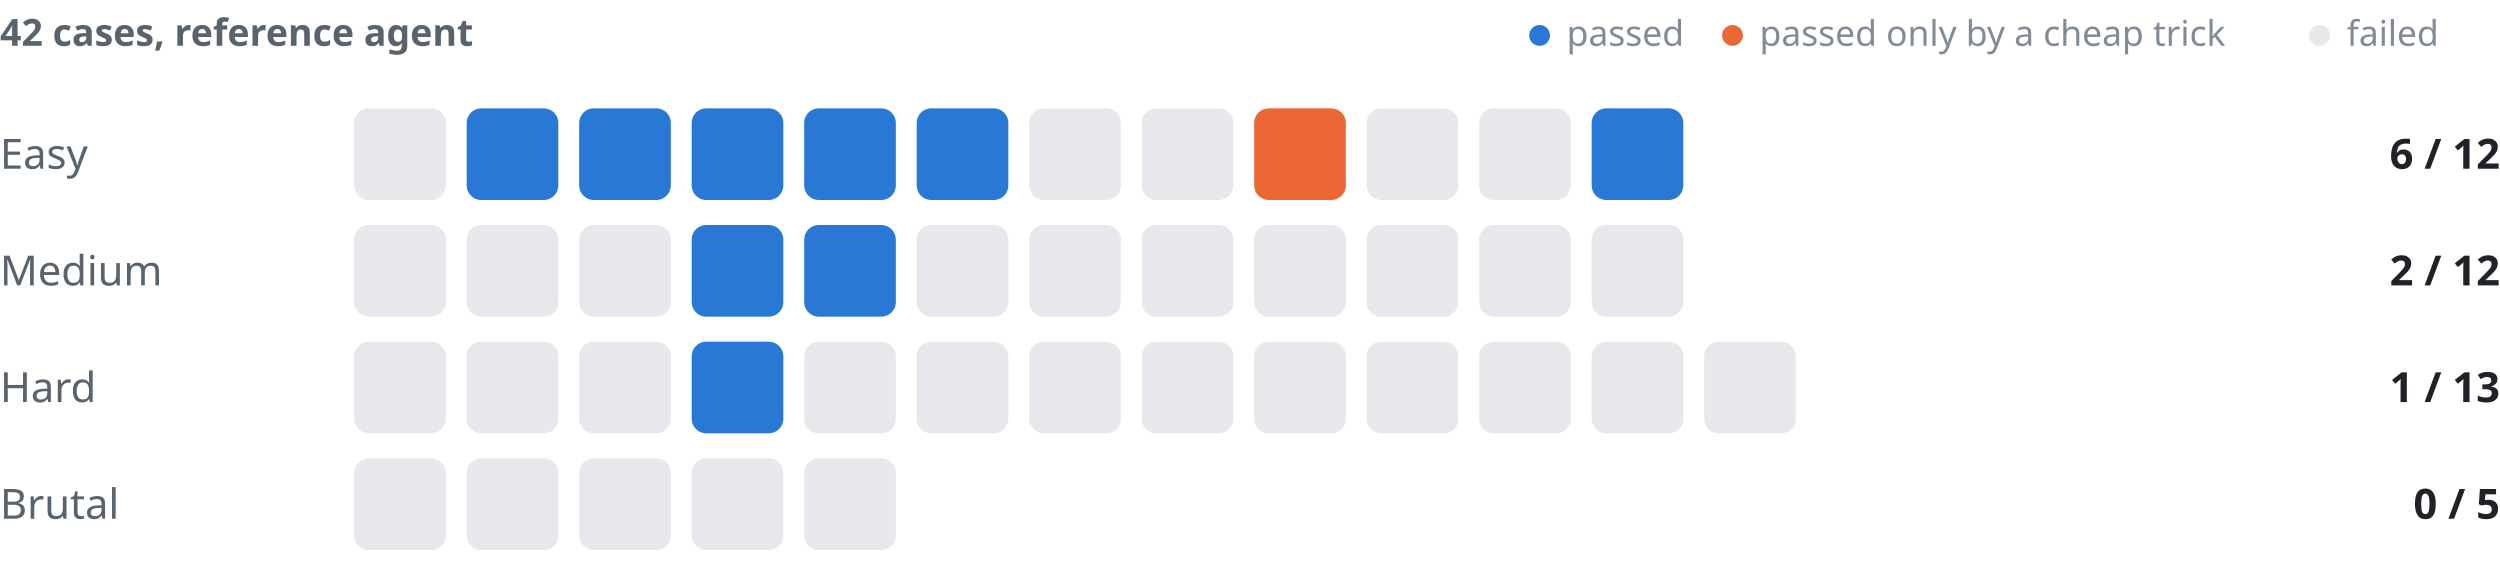
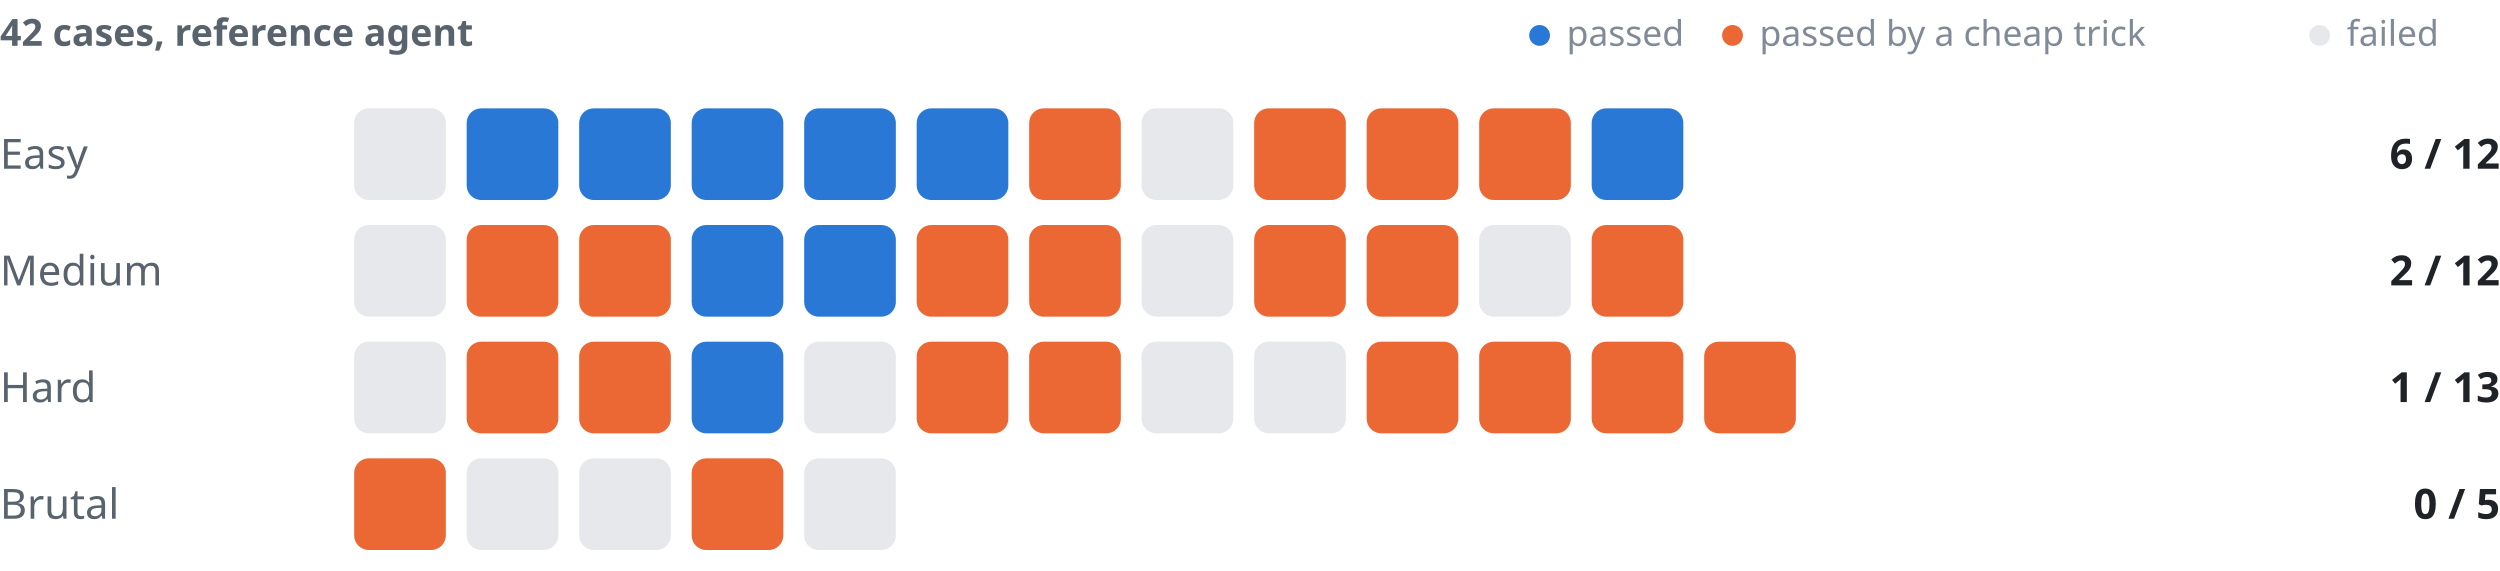
- <svg xmlns="http://www.w3.org/2000/svg" viewBox="0 0 1200 274" width="1200" height="274" role="img" aria-label="The reference agent passes 6 of 12 easy, 2 of 12 medium, 1 of 13 hard, 0 of 5 brutal cases. One cheap trick turns 1 failed case into a pass.">
+ <svg xmlns="http://www.w3.org/2000/svg" viewBox="0 0 1200 274" width="1200" height="274" role="img" aria-label="The reference agent passes 6 of 12 easy, 2 of 12 medium, 1 of 13 hard, 0 of 5 brutal cases. Across thirteen scripted cheap agents, 21 of the 33 failed cases are passed by at least one.">
  <text x="0" y="22" font-family="-apple-system, BlinkMacSystemFont, 'Segoe UI', 'Noto Sans', Helvetica, Arial, sans-serif" font-size="18" font-weight="600" fill="#59636e" text-anchor="start" style="font-variant-numeric: tabular-nums">42 cases, reference agent</text>
  <circle cx="1113.4" cy="17" r="5" fill="#e6e8eb" />
  <text x="1126.4" y="22" font-family="-apple-system, BlinkMacSystemFont, 'Segoe UI', 'Noto Sans', Helvetica, Arial, sans-serif" font-size="17" font-weight="400" fill="#818b98" text-anchor="start" style="font-variant-numeric: tabular-nums">failed</text>
  <circle cx="831.6" cy="17" r="5" fill="#eb6834" />
-   <text x="844.6" y="22" font-family="-apple-system, BlinkMacSystemFont, 'Segoe UI', 'Noto Sans', Helvetica, Arial, sans-serif" font-size="17" font-weight="400" fill="#818b98" text-anchor="start" style="font-variant-numeric: tabular-nums">passed only by a cheap trick</text>
+   <text x="844.6" y="22" font-family="-apple-system, BlinkMacSystemFont, 'Segoe UI', 'Noto Sans', Helvetica, Arial, sans-serif" font-size="17" font-weight="400" fill="#818b98" text-anchor="start" style="font-variant-numeric: tabular-nums">passed by a cheap trick</text>
  <circle cx="739" cy="17" r="5" fill="#2a78d6" />
  <text x="752" y="22" font-family="-apple-system, BlinkMacSystemFont, 'Segoe UI', 'Noto Sans', Helvetica, Arial, sans-serif" font-size="17" font-weight="400" fill="#818b98" text-anchor="start" style="font-variant-numeric: tabular-nums">passed</text>
  <text x="0" y="81" font-family="-apple-system, BlinkMacSystemFont, 'Segoe UI', 'Noto Sans', Helvetica, Arial, sans-serif" font-size="20" font-weight="400" fill="#59636e" text-anchor="start" style="font-variant-numeric: tabular-nums">Easy</text>
  <rect x="170" y="52" width="44" height="44" rx="7" fill="#e6e8eb" />
  <rect x="224" y="52" width="44" height="44" rx="7" fill="#2a78d6" />
  <rect x="278" y="52" width="44" height="44" rx="7" fill="#2a78d6" />
  <rect x="332" y="52" width="44" height="44" rx="7" fill="#2a78d6" />
  <rect x="386" y="52" width="44" height="44" rx="7" fill="#2a78d6" />
  <rect x="440" y="52" width="44" height="44" rx="7" fill="#2a78d6" />
-   <rect x="494" y="52" width="44" height="44" rx="7" fill="#e6e8eb" />
+   <rect x="494" y="52" width="44" height="44" rx="7" fill="#eb6834" />
  <rect x="548" y="52" width="44" height="44" rx="7" fill="#e6e8eb" />
  <rect x="602" y="52" width="44" height="44" rx="7" fill="#eb6834" />
-   <rect x="656" y="52" width="44" height="44" rx="7" fill="#e6e8eb" />
-   <rect x="710" y="52" width="44" height="44" rx="7" fill="#e6e8eb" />
+   <rect x="656" y="52" width="44" height="44" rx="7" fill="#eb6834" />
+   <rect x="710" y="52" width="44" height="44" rx="7" fill="#eb6834" />
  <rect x="764" y="52" width="44" height="44" rx="7" fill="#2a78d6" />
  <text x="1200" y="81" font-family="-apple-system, BlinkMacSystemFont, 'Segoe UI', 'Noto Sans', Helvetica, Arial, sans-serif" font-size="20" font-weight="600" fill="#1f2328" text-anchor="end" style="font-variant-numeric: tabular-nums">6 / 12</text>
  <text x="0" y="137" font-family="-apple-system, BlinkMacSystemFont, 'Segoe UI', 'Noto Sans', Helvetica, Arial, sans-serif" font-size="20" font-weight="400" fill="#59636e" text-anchor="start" style="font-variant-numeric: tabular-nums">Medium</text>
  <rect x="170" y="108" width="44" height="44" rx="7" fill="#e6e8eb" />
-   <rect x="224" y="108" width="44" height="44" rx="7" fill="#e6e8eb" />
-   <rect x="278" y="108" width="44" height="44" rx="7" fill="#e6e8eb" />
+   <rect x="224" y="108" width="44" height="44" rx="7" fill="#eb6834" />
+   <rect x="278" y="108" width="44" height="44" rx="7" fill="#eb6834" />
  <rect x="332" y="108" width="44" height="44" rx="7" fill="#2a78d6" />
  <rect x="386" y="108" width="44" height="44" rx="7" fill="#2a78d6" />
-   <rect x="440" y="108" width="44" height="44" rx="7" fill="#e6e8eb" />
-   <rect x="494" y="108" width="44" height="44" rx="7" fill="#e6e8eb" />
+   <rect x="440" y="108" width="44" height="44" rx="7" fill="#eb6834" />
+   <rect x="494" y="108" width="44" height="44" rx="7" fill="#eb6834" />
  <rect x="548" y="108" width="44" height="44" rx="7" fill="#e6e8eb" />
-   <rect x="602" y="108" width="44" height="44" rx="7" fill="#e6e8eb" />
-   <rect x="656" y="108" width="44" height="44" rx="7" fill="#e6e8eb" />
+   <rect x="602" y="108" width="44" height="44" rx="7" fill="#eb6834" />
+   <rect x="656" y="108" width="44" height="44" rx="7" fill="#eb6834" />
  <rect x="710" y="108" width="44" height="44" rx="7" fill="#e6e8eb" />
-   <rect x="764" y="108" width="44" height="44" rx="7" fill="#e6e8eb" />
+   <rect x="764" y="108" width="44" height="44" rx="7" fill="#eb6834" />
  <text x="1200" y="137" font-family="-apple-system, BlinkMacSystemFont, 'Segoe UI', 'Noto Sans', Helvetica, Arial, sans-serif" font-size="20" font-weight="600" fill="#1f2328" text-anchor="end" style="font-variant-numeric: tabular-nums">2 / 12</text>
  <text x="0" y="193" font-family="-apple-system, BlinkMacSystemFont, 'Segoe UI', 'Noto Sans', Helvetica, Arial, sans-serif" font-size="20" font-weight="400" fill="#59636e" text-anchor="start" style="font-variant-numeric: tabular-nums">Hard</text>
  <rect x="170" y="164" width="44" height="44" rx="7" fill="#e6e8eb" />
-   <rect x="224" y="164" width="44" height="44" rx="7" fill="#e6e8eb" />
-   <rect x="278" y="164" width="44" height="44" rx="7" fill="#e6e8eb" />
+   <rect x="224" y="164" width="44" height="44" rx="7" fill="#eb6834" />
+   <rect x="278" y="164" width="44" height="44" rx="7" fill="#eb6834" />
  <rect x="332" y="164" width="44" height="44" rx="7" fill="#2a78d6" />
  <rect x="386" y="164" width="44" height="44" rx="7" fill="#e6e8eb" />
-   <rect x="440" y="164" width="44" height="44" rx="7" fill="#e6e8eb" />
-   <rect x="494" y="164" width="44" height="44" rx="7" fill="#e6e8eb" />
+   <rect x="440" y="164" width="44" height="44" rx="7" fill="#eb6834" />
+   <rect x="494" y="164" width="44" height="44" rx="7" fill="#eb6834" />
  <rect x="548" y="164" width="44" height="44" rx="7" fill="#e6e8eb" />
  <rect x="602" y="164" width="44" height="44" rx="7" fill="#e6e8eb" />
-   <rect x="656" y="164" width="44" height="44" rx="7" fill="#e6e8eb" />
-   <rect x="710" y="164" width="44" height="44" rx="7" fill="#e6e8eb" />
-   <rect x="764" y="164" width="44" height="44" rx="7" fill="#e6e8eb" />
-   <rect x="818" y="164" width="44" height="44" rx="7" fill="#e6e8eb" />
+   <rect x="656" y="164" width="44" height="44" rx="7" fill="#eb6834" />
+   <rect x="710" y="164" width="44" height="44" rx="7" fill="#eb6834" />
+   <rect x="764" y="164" width="44" height="44" rx="7" fill="#eb6834" />
+   <rect x="818" y="164" width="44" height="44" rx="7" fill="#eb6834" />
  <text x="1200" y="193" font-family="-apple-system, BlinkMacSystemFont, 'Segoe UI', 'Noto Sans', Helvetica, Arial, sans-serif" font-size="20" font-weight="600" fill="#1f2328" text-anchor="end" style="font-variant-numeric: tabular-nums">1 / 13</text>
  <text x="0" y="249" font-family="-apple-system, BlinkMacSystemFont, 'Segoe UI', 'Noto Sans', Helvetica, Arial, sans-serif" font-size="20" font-weight="400" fill="#59636e" text-anchor="start" style="font-variant-numeric: tabular-nums">Brutal</text>
-   <rect x="170" y="220" width="44" height="44" rx="7" fill="#e6e8eb" />
+   <rect x="170" y="220" width="44" height="44" rx="7" fill="#eb6834" />
  <rect x="224" y="220" width="44" height="44" rx="7" fill="#e6e8eb" />
  <rect x="278" y="220" width="44" height="44" rx="7" fill="#e6e8eb" />
-   <rect x="332" y="220" width="44" height="44" rx="7" fill="#e6e8eb" />
+   <rect x="332" y="220" width="44" height="44" rx="7" fill="#eb6834" />
  <rect x="386" y="220" width="44" height="44" rx="7" fill="#e6e8eb" />
  <text x="1200" y="249" font-family="-apple-system, BlinkMacSystemFont, 'Segoe UI', 'Noto Sans', Helvetica, Arial, sans-serif" font-size="20" font-weight="600" fill="#1f2328" text-anchor="end" style="font-variant-numeric: tabular-nums">0 / 5</text>
</svg>
